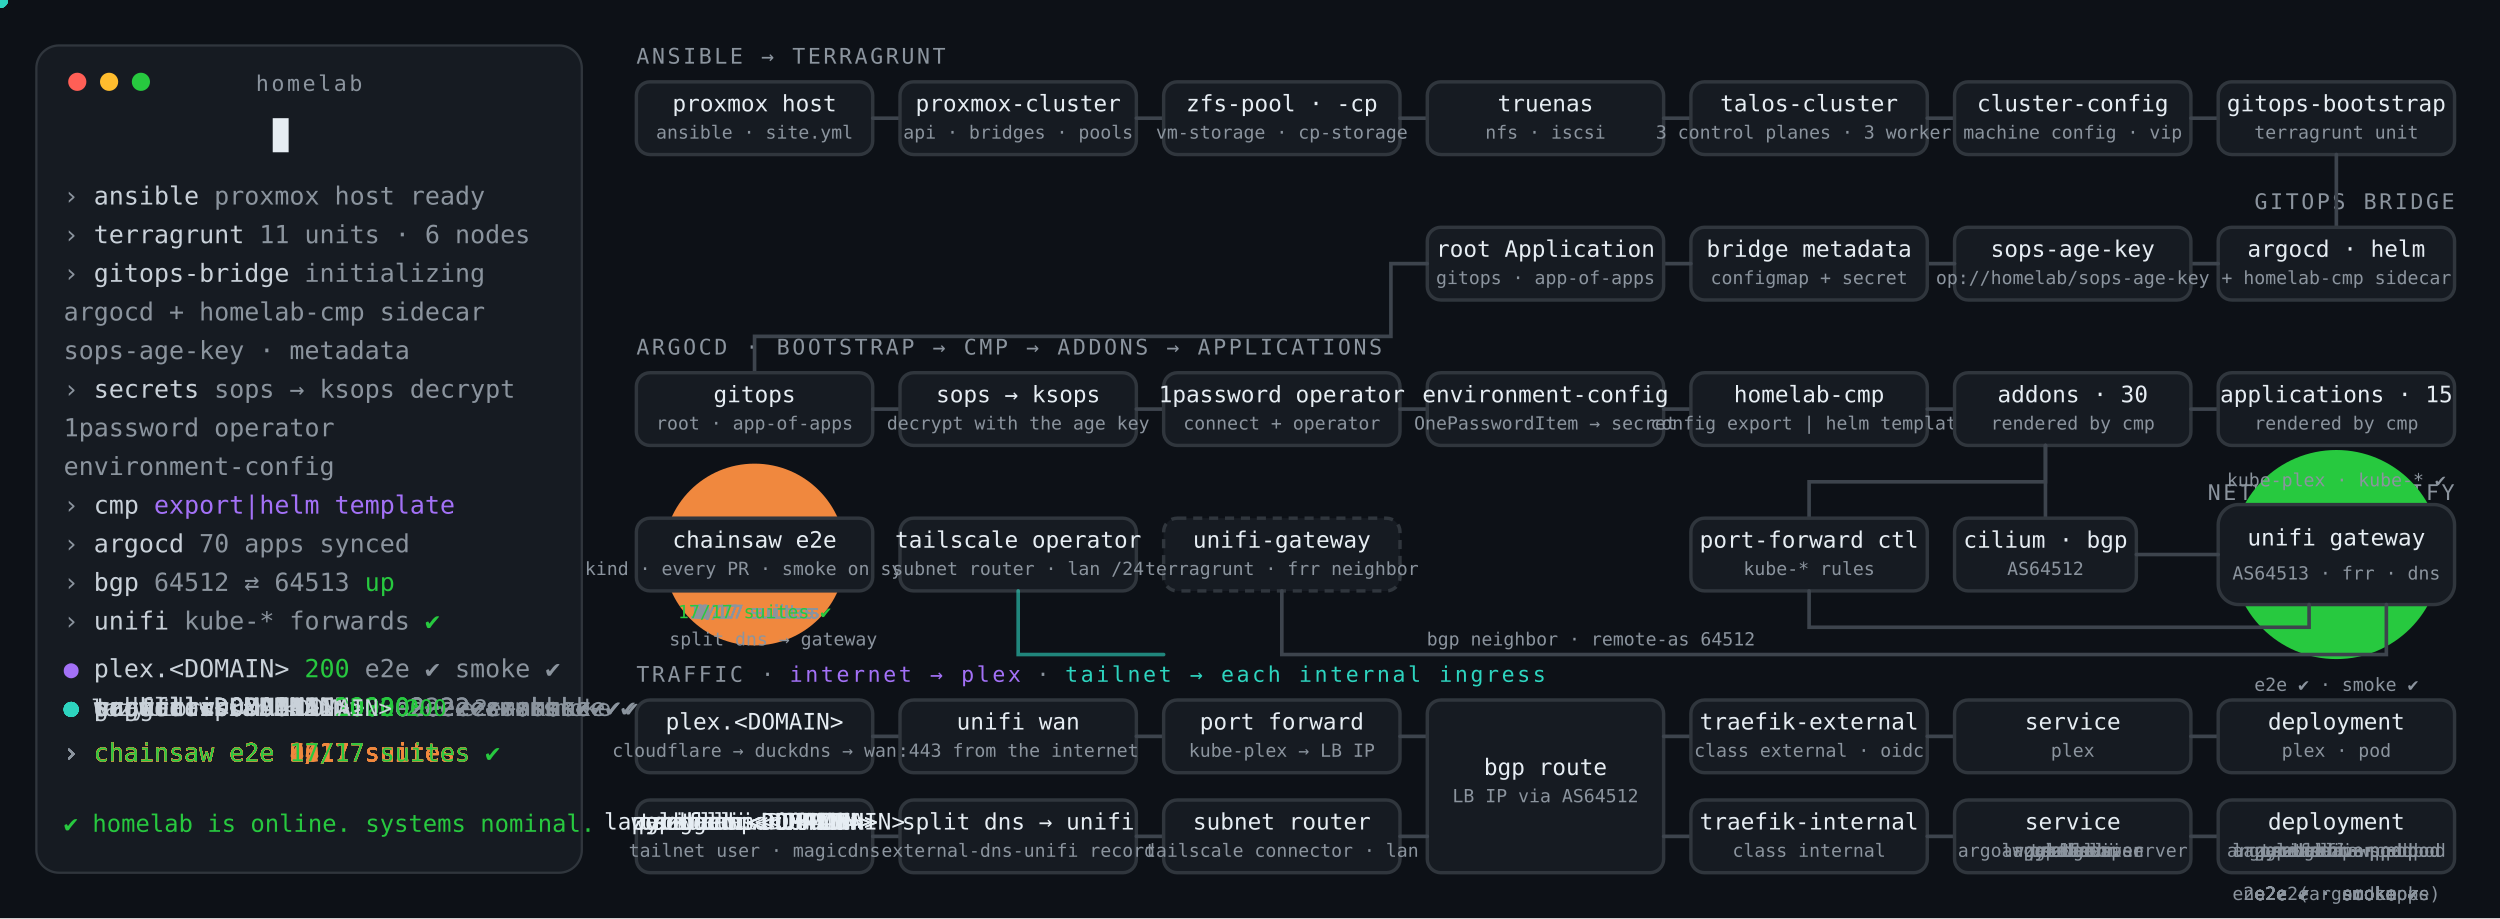
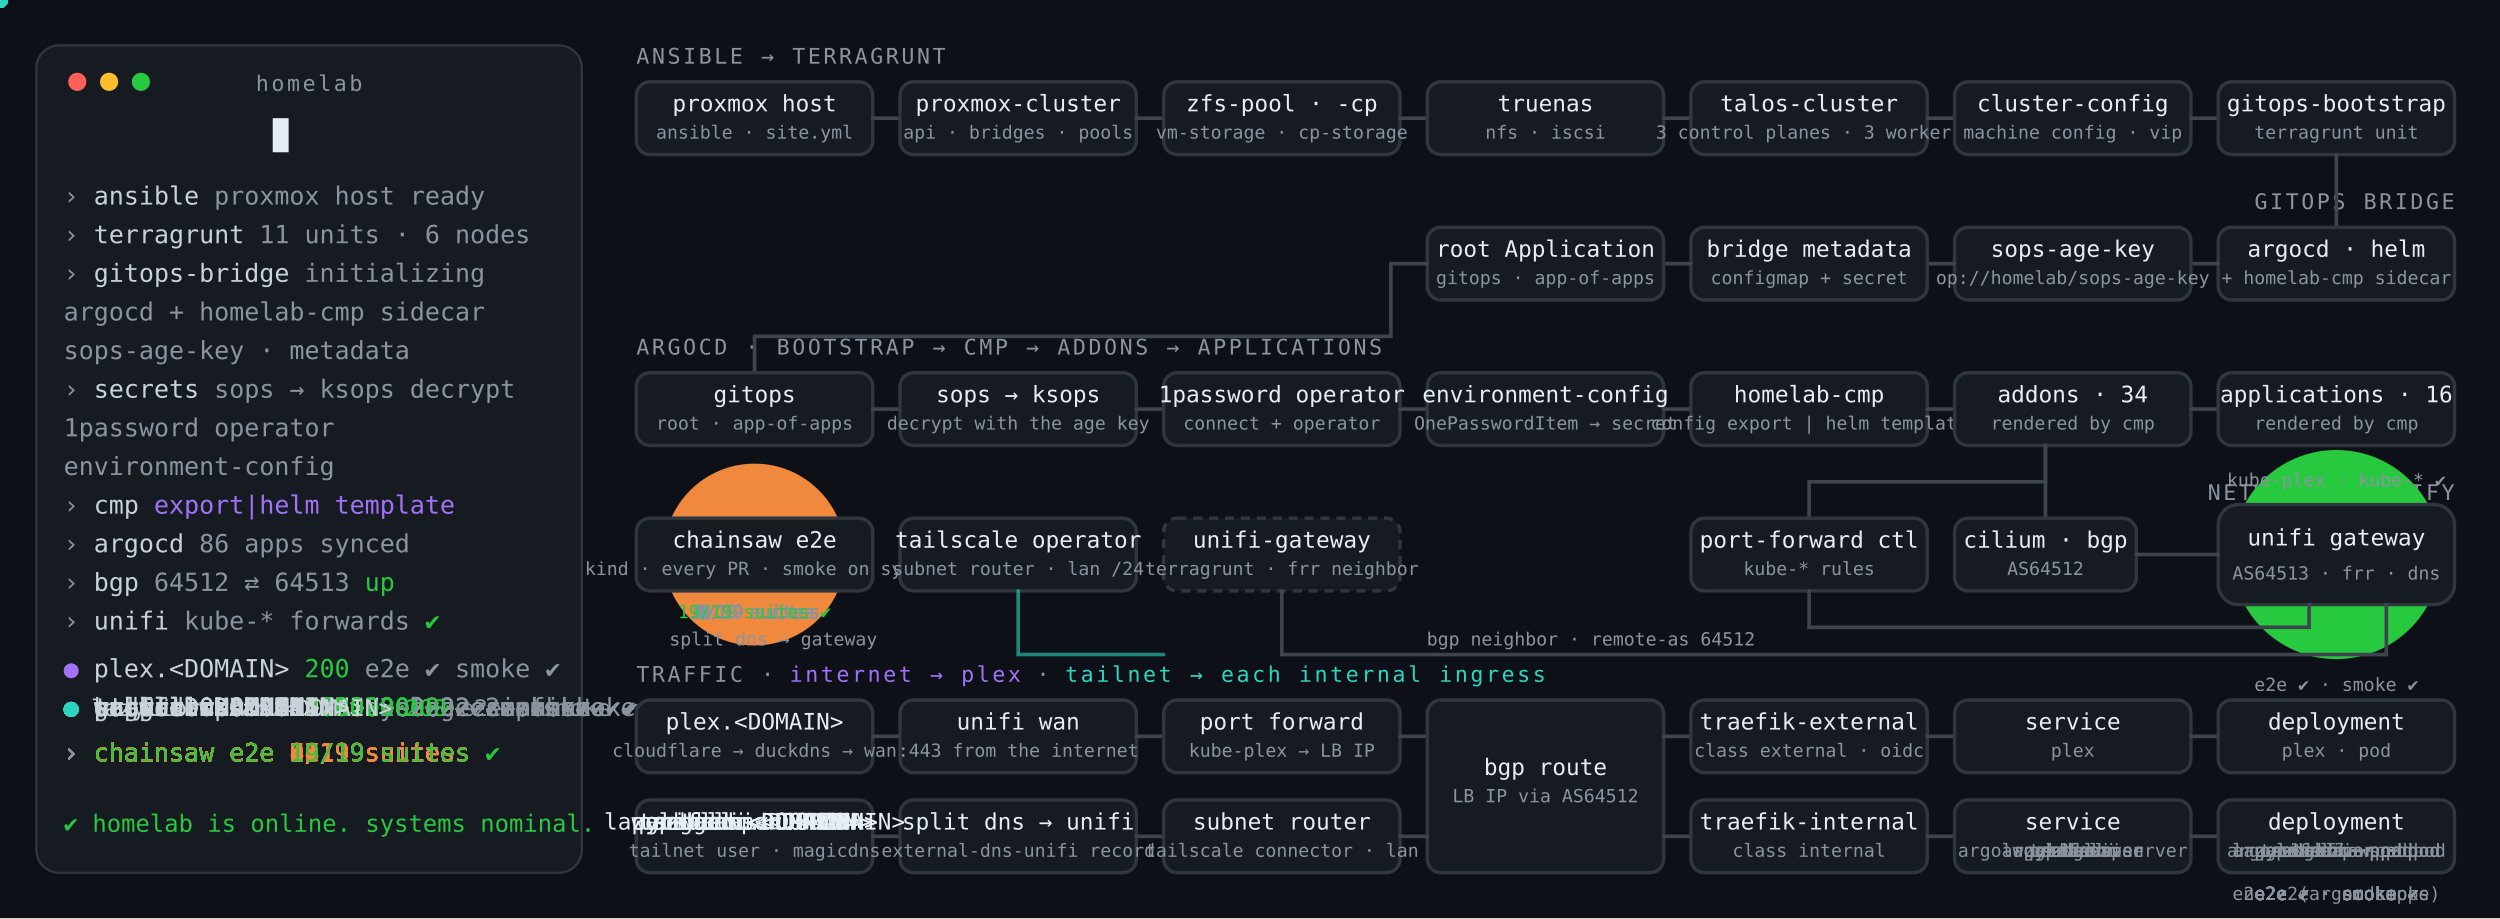
<svg xmlns="http://www.w3.org/2000/svg" viewBox="0 0 1100 404" width="1100" height="404" role="img">
  <rect width="1100" height="404" fill="#0d1117" />
  <style>
  text{font-family:ui-monospace,SFMono-Regular,Menlo,Consolas,monospace}
  .h{font-size:9.5px;fill:#8b949e;letter-spacing:.12em}
  .n{font-size:10px;fill:#e6edf3}
  .n2{font-size:8px;fill:#8b949e}
  .log{font-size:11px;fill:#c9d1d9}
  .box{fill:#161b22;stroke:#30363d;stroke-width:1.5}
  .w{fill:none;stroke:#3d444d;stroke-width:1.6;stroke-linecap:round;stroke-dasharray:800}
  .cur{animation:blink 1s steps(1) infinite}
  @keyframes blink{50%{opacity:0}}
  .type{animation:type 27s steps(14) infinite}
  @keyframes type{0%{width:0}3%,96%{width:110px}100%{width:0}}
  @keyframes a3{0%,3%{opacity:0}4%,96%{opacity:1}100%{opacity:0}}
  @keyframes a5{0%,5%{opacity:0}6%,96%{opacity:1}100%{opacity:0}}
  @keyframes a6_5{0%,6.5%{opacity:0}7.5%,96%{opacity:1}100%{opacity:0}}
  @keyframes a8{0%,8%{opacity:0}9%,96%{opacity:1}100%{opacity:0}}
  @keyframes a9_5{0%,9.5%{opacity:0}10.5%,96%{opacity:1}100%{opacity:0}}
  @keyframes a11{0%,11%{opacity:0}12%,96%{opacity:1}100%{opacity:0}}
  @keyframes a12_5{0%,12.5%{opacity:0}13.5%,96%{opacity:1}100%{opacity:0}}
  @keyframes a14{0%,14%{opacity:0}15%,96%{opacity:1}100%{opacity:0}}
  @keyframes a15_5{0%,15.5%{opacity:0}16.5%,96%{opacity:1}100%{opacity:0}}
  @keyframes a17{0%,17%{opacity:0}18%,96%{opacity:1}100%{opacity:0}}
  @keyframes a18_5{0%,18.5%{opacity:0}19.5%,96%{opacity:1}100%{opacity:0}}
  @keyframes a20{0%,20%{opacity:0}21%,96%{opacity:1}100%{opacity:0}}
  @keyframes a21_5{0%,21.5%{opacity:0}22.5%,96%{opacity:1}100%{opacity:0}}
  @keyframes a23{0%,23%{opacity:0}24%,96%{opacity:1}100%{opacity:0}}
  @keyframes a25{0%,25%{opacity:0}26%,96%{opacity:1}100%{opacity:0}}
  @keyframes a26_5{0%,26.5%{opacity:0}27.5%,96%{opacity:1}100%{opacity:0}}
  @keyframes a28{0%,28%{opacity:0}29%,96%{opacity:1}100%{opacity:0}}
  @keyframes a30{0%,30%{opacity:0}31%,96%{opacity:1}100%{opacity:0}}
  @keyframes a33{0%,33%{opacity:0}34%,96%{opacity:1}100%{opacity:0}}
  @keyframes a36{0%,36%{opacity:0}37%,96%{opacity:1}100%{opacity:0}}
  @keyframes a37_5{0%,37.5%{opacity:0}38.5%,96%{opacity:1}100%{opacity:0}}
  @keyframes a39{0%,39%{opacity:0}40%,96%{opacity:1}100%{opacity:0}}
  @keyframes a40{0%,40%{opacity:0}41%,96%{opacity:1}100%{opacity:0}}
  @keyframes a41{0%,41%{opacity:0}42%,96%{opacity:1}100%{opacity:0}}
  @keyframes a42{0%,42%{opacity:0}43%,96%{opacity:1}100%{opacity:0}}
  @keyframes a43{0%,43%{opacity:0}44%,96%{opacity:1}100%{opacity:0}}
  @keyframes a44{0%,44%{opacity:0}45%,96%{opacity:1}100%{opacity:0}}
  @keyframes a46{0%,46%{opacity:0}47%,96%{opacity:1}100%{opacity:0}}
  @keyframes a90{0%,90.5%{opacity:0}91.5%,96%{opacity:1}100%{opacity:0}}
  .a3{animation:a3 27s infinite}.a5{animation:a5 27s infinite}.a6_5{animation:a6_5 27s infinite}
  .a8{animation:a8 27s infinite}.a9_5{animation:a9_5 27s infinite}.a11{animation:a11 27s infinite}
  .a12_5{animation:a12_5 27s infinite}.a14{animation:a14 27s infinite}.a15_5{animation:a15_5 27s infinite}
  .a17{animation:a17 27s infinite}.a18_5{animation:a18_5 27s infinite}.a20{animation:a20 27s infinite}
  .a21_5{animation:a21_5 27s infinite}.a23{animation:a23 27s infinite}.a25{animation:a25 27s infinite}
  .a26_5{animation:a26_5 27s infinite}.a28{animation:a28 27s infinite}.a30{animation:a30 27s infinite}
  .a33{animation:a33 27s infinite}.a36{animation:a36 27s infinite}.a37_5{animation:a37_5 27s infinite}
  .a39{animation:a39 27s infinite}.a40{animation:a40 27s infinite}.a41{animation:a41 27s infinite}
  .a42{animation:a42 27s infinite}.a43{animation:a43 27s infinite}.a44{animation:a44 27s infinite}
  .a46{animation:a46 27s infinite}.a90{animation:a90 27s infinite}
  @keyframes d5{0%,5%{stroke-dashoffset:800}7.5%,96%{stroke-dashoffset:0}96.1%,100%{stroke-dashoffset:800}}
  @keyframes d6_5{0%,6.5%{stroke-dashoffset:800}9%,96%{stroke-dashoffset:0}96.1%,100%{stroke-dashoffset:800}}
  @keyframes d8{0%,8%{stroke-dashoffset:800}10.5%,96%{stroke-dashoffset:0}96.1%,100%{stroke-dashoffset:800}}
  @keyframes d9_5{0%,9.5%{stroke-dashoffset:800}12%,96%{stroke-dashoffset:0}96.1%,100%{stroke-dashoffset:800}}
  @keyframes d11{0%,11%{stroke-dashoffset:800}13.5%,96%{stroke-dashoffset:0}96.1%,100%{stroke-dashoffset:800}}
  @keyframes d12_5{0%,12.5%{stroke-dashoffset:800}15%,96%{stroke-dashoffset:0}96.1%,100%{stroke-dashoffset:800}}
  @keyframes d14{0%,14%{stroke-dashoffset:800}16.5%,96%{stroke-dashoffset:0}96.1%,100%{stroke-dashoffset:800}}
  @keyframes d15_5{0%,15.5%{stroke-dashoffset:800}18%,96%{stroke-dashoffset:0}96.1%,100%{stroke-dashoffset:800}}
  @keyframes d17{0%,17%{stroke-dashoffset:800}19.5%,96%{stroke-dashoffset:0}96.1%,100%{stroke-dashoffset:800}}
  @keyframes d18_5{0%,18.5%{stroke-dashoffset:800}21%,96%{stroke-dashoffset:0}96.1%,100%{stroke-dashoffset:800}}
  @keyframes d20{0%,20%{stroke-dashoffset:800}22.5%,96%{stroke-dashoffset:0}96.1%,100%{stroke-dashoffset:800}}
  @keyframes d21_5{0%,21.5%{stroke-dashoffset:800}24%,96%{stroke-dashoffset:0}96.1%,100%{stroke-dashoffset:800}}
  @keyframes d23{0%,23%{stroke-dashoffset:800}25.5%,96%{stroke-dashoffset:0}96.1%,100%{stroke-dashoffset:800}}
  @keyframes d25{0%,25%{stroke-dashoffset:800}27.5%,96%{stroke-dashoffset:0}96.1%,100%{stroke-dashoffset:800}}
  @keyframes d26_5{0%,26.5%{stroke-dashoffset:800}29%,96%{stroke-dashoffset:0}96.1%,100%{stroke-dashoffset:800}}
  @keyframes d28{0%,28%{stroke-dashoffset:800}30.5%,96%{stroke-dashoffset:0}96.1%,100%{stroke-dashoffset:800}}
  @keyframes d30{0%,30%{stroke-dashoffset:800}32.5%,96%{stroke-dashoffset:0}96.1%,100%{stroke-dashoffset:800}}
  @keyframes d33{0%,33%{stroke-dashoffset:800}35.5%,96%{stroke-dashoffset:0}96.1%,100%{stroke-dashoffset:800}}
  @keyframes d39{0%,39%{stroke-dashoffset:800}40.5%,96%{stroke-dashoffset:0}96.1%,100%{stroke-dashoffset:800}}
  @keyframes d40{0%,40%{stroke-dashoffset:800}41.5%,96%{stroke-dashoffset:0}96.1%,100%{stroke-dashoffset:800}}
  @keyframes d41{0%,41%{stroke-dashoffset:800}42.5%,96%{stroke-dashoffset:0}96.1%,100%{stroke-dashoffset:800}}
  @keyframes d42{0%,42%{stroke-dashoffset:800}43.5%,96%{stroke-dashoffset:0}96.1%,100%{stroke-dashoffset:800}}
  @keyframes d43{0%,43%{stroke-dashoffset:800}44.5%,96%{stroke-dashoffset:0}96.1%,100%{stroke-dashoffset:800}}
  @keyframes d44{0%,44%{stroke-dashoffset:800}45.5%,96%{stroke-dashoffset:0}96.1%,100%{stroke-dashoffset:800}}
  .d5{animation:d5 27s infinite}.d6_5{animation:d6_5 27s infinite}.d8{animation:d8 27s infinite}
  .d9_5{animation:d9_5 27s infinite}.d11{animation:d11 27s infinite}.d12_5{animation:d12_5 27s infinite}
  .d14{animation:d14 27s infinite}.d15_5{animation:d15_5 27s infinite}.d17{animation:d17 27s infinite}
  .d18_5{animation:d18_5 27s infinite}.d20{animation:d20 27s infinite}.d21_5{animation:d21_5 27s infinite}
  .d23{animation:d23 27s infinite}.d25{animation:d25 27s infinite}.d26_5{animation:d26_5 27s infinite}
  .d28{animation:d28 27s infinite}.d30{animation:d30 27s infinite}.d33{animation:d33 27s infinite}
  .d39{animation:d39 27s infinite}.d40{animation:d40 27s infinite}.d41{animation:d41 27s infinite}
  .d42{animation:d42 27s infinite}.d43{animation:d43 27s infinite}.d44{animation:d44 27s infinite}
  @keyframes est{0%,32.5%{stroke:#3d444d}34%,96%{stroke:#27c93f}100%{stroke:#3d444d}}
  .est{animation:est 27s infinite}
  @keyframes glow{0%,33.5%{opacity:0}36%,96%{opacity:.45}100%{opacity:0}}
  .glow{animation:glow 27s infinite}
  /* host windows: 10 × 4.5% from 45% to 90% (1.2 s each) */
-   @keyframes h0{0%,45%{opacity:0}45.3%,49.2%{opacity:1}49.5%,100%{opacity:0}}
-   @keyframes h1{0%,49.5%{opacity:0}49.8%,53.7%{opacity:1}54%,100%{opacity:0}}
-   @keyframes h2{0%,54%{opacity:0}54.3%,58.2%{opacity:1}58.5%,100%{opacity:0}}
-   @keyframes h3{0%,58.5%{opacity:0}58.8%,62.7%{opacity:1}63%,100%{opacity:0}}
-   @keyframes h4{0%,63%{opacity:0}63.3%,67.2%{opacity:1}67.5%,100%{opacity:0}}
-   @keyframes h5{0%,67.5%{opacity:0}67.8%,71.7%{opacity:1}72%,100%{opacity:0}}
-   @keyframes h6{0%,72%{opacity:0}72.3%,76.2%{opacity:1}76.5%,100%{opacity:0}}
-   @keyframes h7{0%,76.5%{opacity:0}76.8%,80.7%{opacity:1}81%,100%{opacity:0}}
-   @keyframes h8{0%,81%{opacity:0}81.3%,85.2%{opacity:1}85.5%,100%{opacity:0}}
-   @keyframes h9{0%,85.5%{opacity:0}85.8%,95.7%{opacity:1}96%,100%{opacity:0}}
+   @keyframes h0{0%,45%{opacity:0}45.3%,47.82%{opacity:1}48.12%,100%{opacity:0}}
+   @keyframes h1{0%,48.12%{opacity:0}48.42%,50.93%{opacity:1}51.23%,100%{opacity:0}}
+   @keyframes h2{0%,51.23%{opacity:0}51.53%,54.05%{opacity:1}54.35%,100%{opacity:0}}
+   @keyframes h3{0%,54.35%{opacity:0}54.65%,57.16%{opacity:1}57.46%,100%{opacity:0}}
+   @keyframes h4{0%,57.46%{opacity:0}57.76%,60.28%{opacity:1}60.58%,100%{opacity:0}}
+   @keyframes h5{0%,60.58%{opacity:0}60.88%,63.39%{opacity:1}63.69%,100%{opacity:0}}
+   @keyframes h6{0%,63.69%{opacity:0}63.99%,66.51%{opacity:1}66.81%,100%{opacity:0}}
+   @keyframes h7{0%,66.81%{opacity:0}67.11%,69.62%{opacity:1}69.92%,100%{opacity:0}}
+   @keyframes h8{0%,69.92%{opacity:0}70.22%,72.74%{opacity:1}73.04%,100%{opacity:0}}
+   @keyframes h9{0%,73.04%{opacity:0}73.34%,75.85%{opacity:1}76.15%,100%{opacity:0}}
+   @keyframes h10{0%,76.15%{opacity:0}76.45%,78.97%{opacity:1}79.27%,100%{opacity:0}}
+   @keyframes h11{0%,79.27%{opacity:0}79.57%,82.08%{opacity:1}82.38%,100%{opacity:0}}
+   @keyframes h12{0%,82.38%{opacity:0}82.68%,85.2%{opacity:1}85.5%,100%{opacity:0}}
+   @keyframes h13{0%,85.5%{opacity:0}85.8%,95.7%{opacity:1}96%,100%{opacity:0}}
  .h0{animation:h0 27s infinite}.h1{animation:h1 27s infinite}.h2{animation:h2 27s infinite}
  .h3{animation:h3 27s infinite}.h4{animation:h4 27s infinite}.h5{animation:h5 27s infinite}
  .h6{animation:h6 27s infinite}.h7{animation:h7 27s infinite}.h8{animation:h8 27s infinite}
-   .h9{animation:h9 27s infinite}
+   .h9{animation:h9 27s infinite}.h10{animation:h10 27s infinite}.h11{animation:h11 27s infinite}
+   .h12{animation:h12 27s infinite}.h13{animation:h13 27s infinite}
  /* verdict badges: after the packet lands (S+2.7) until the window ends */
  @keyframes v0{0%,47.7%{opacity:0}48%,49.2%{opacity:1}49.5%,100%{opacity:0}}
  @keyframes v1{0%,52.2%{opacity:0}52.5%,53.7%{opacity:1}54%,100%{opacity:0}}
  @keyframes v2{0%,56.7%{opacity:0}57%,58.2%{opacity:1}58.5%,100%{opacity:0}}
  @keyframes v3{0%,61.2%{opacity:0}61.5%,62.7%{opacity:1}63%,100%{opacity:0}}
  @keyframes v4{0%,65.7%{opacity:0}66%,67.2%{opacity:1}67.5%,100%{opacity:0}}
  @keyframes v5{0%,70.2%{opacity:0}70.5%,71.7%{opacity:1}72%,100%{opacity:0}}
  @keyframes v6{0%,74.7%{opacity:0}75%,76.2%{opacity:1}76.5%,100%{opacity:0}}
  @keyframes v7{0%,79.2%{opacity:0}79.5%,80.7%{opacity:1}81%,100%{opacity:0}}
  @keyframes v8{0%,83.7%{opacity:0}84%,85.2%{opacity:1}85.5%,100%{opacity:0}}
  @keyframes v9{0%,88.2%{opacity:0}88.5%,95.7%{opacity:1}96%,100%{opacity:0}}
  .v0{animation:v0 27s infinite}.v1{animation:v1 27s infinite}.v2{animation:v2 27s infinite}
  .v3{animation:v3 27s infinite}.v4{animation:v4 27s infinite}.v5{animation:v5 27s infinite}
  .v6{animation:v6 27s infinite}.v7{animation:v7 27s infinite}.v8{animation:v8 27s infinite}
  .v9{animation:v9 27s infinite}
-   /* e2e suite counter: 17 steps of 2.65% from 45% to 90%, then 17/17 holds */
-   @keyframes c0{0%,45%{opacity:0}45.1%,47.55%{opacity:1}47.65%,100%{opacity:0}}
-   @keyframes c1{0%,47.65%{opacity:0}47.75%,50.2%{opacity:1}50.3%,100%{opacity:0}}
-   @keyframes c2{0%,50.3%{opacity:0}50.4%,52.85%{opacity:1}52.95%,100%{opacity:0}}
-   @keyframes c3{0%,52.95%{opacity:0}53.05%,55.5%{opacity:1}55.6%,100%{opacity:0}}
-   @keyframes c4{0%,55.6%{opacity:0}55.7%,58.15%{opacity:1}58.25%,100%{opacity:0}}
-   @keyframes c5{0%,58.25%{opacity:0}58.35%,60.8%{opacity:1}60.9%,100%{opacity:0}}
-   @keyframes c6{0%,60.9%{opacity:0}61%,63.45%{opacity:1}63.55%,100%{opacity:0}}
-   @keyframes c7{0%,63.55%{opacity:0}63.65%,66.1%{opacity:1}66.2%,100%{opacity:0}}
-   @keyframes c8{0%,66.2%{opacity:0}66.3%,68.75%{opacity:1}68.85%,100%{opacity:0}}
-   @keyframes c9{0%,68.85%{opacity:0}68.95%,71.4%{opacity:1}71.5%,100%{opacity:0}}
-   @keyframes c10{0%,71.5%{opacity:0}71.6%,74.05%{opacity:1}74.15%,100%{opacity:0}}
-   @keyframes c11{0%,74.15%{opacity:0}74.25%,76.7%{opacity:1}76.8%,100%{opacity:0}}
-   @keyframes c12{0%,76.8%{opacity:0}76.9%,79.35%{opacity:1}79.45%,100%{opacity:0}}
-   @keyframes c13{0%,79.45%{opacity:0}79.55%,82%{opacity:1}82.1%,100%{opacity:0}}
-   @keyframes c14{0%,82.1%{opacity:0}82.2%,84.65%{opacity:1}84.75%,100%{opacity:0}}
-   @keyframes c15{0%,84.75%{opacity:0}84.85%,87.3%{opacity:1}87.4%,100%{opacity:0}}
-   @keyframes c16{0%,87.4%{opacity:0}87.5%,89.9%{opacity:1}90%,100%{opacity:0}}
-   @keyframes c17{0%,90%{opacity:0}90.1%,96%{opacity:1}100%{opacity:0}}
+   /* e2e suite counter: 19 steps of 2.37% from 45% to 90%, then 19/19 holds */
+   @keyframes c0{0%,45%{opacity:0}45.1%,47.27%{opacity:1}47.37%,100%{opacity:0}}
+   @keyframes c1{0%,47.37%{opacity:0}47.47%,49.64%{opacity:1}49.74%,100%{opacity:0}}
+   @keyframes c2{0%,49.74%{opacity:0}49.84%,52.01%{opacity:1}52.11%,100%{opacity:0}}
+   @keyframes c3{0%,52.11%{opacity:0}52.21%,54.37%{opacity:1}54.47%,100%{opacity:0}}
+   @keyframes c4{0%,54.47%{opacity:0}54.57%,56.74%{opacity:1}56.84%,100%{opacity:0}}
+   @keyframes c5{0%,56.84%{opacity:0}56.94%,59.11%{opacity:1}59.21%,100%{opacity:0}}
+   @keyframes c6{0%,59.21%{opacity:0}59.31%,61.48%{opacity:1}61.58%,100%{opacity:0}}
+   @keyframes c7{0%,61.58%{opacity:0}61.68%,63.85%{opacity:1}63.95%,100%{opacity:0}}
+   @keyframes c8{0%,63.95%{opacity:0}64.05%,66.22%{opacity:1}66.32%,100%{opacity:0}}
+   @keyframes c9{0%,66.32%{opacity:0}66.42%,68.58%{opacity:1}68.68%,100%{opacity:0}}
+   @keyframes c10{0%,68.68%{opacity:0}68.78%,70.95%{opacity:1}71.05%,100%{opacity:0}}
+   @keyframes c11{0%,71.05%{opacity:0}71.15%,73.32%{opacity:1}73.42%,100%{opacity:0}}
+   @keyframes c12{0%,73.42%{opacity:0}73.52%,75.69%{opacity:1}75.79%,100%{opacity:0}}
+   @keyframes c13{0%,75.79%{opacity:0}75.89%,78.06%{opacity:1}78.16%,100%{opacity:0}}
+   @keyframes c14{0%,78.16%{opacity:0}78.26%,80.43%{opacity:1}80.53%,100%{opacity:0}}
+   @keyframes c15{0%,80.53%{opacity:0}80.63%,82.79%{opacity:1}82.89%,100%{opacity:0}}
+   @keyframes c16{0%,82.89%{opacity:0}82.99%,85.16%{opacity:1}85.26%,100%{opacity:0}}
+   @keyframes c17{0%,85.26%{opacity:0}85.36%,87.53%{opacity:1}87.63%,100%{opacity:0}}
+   @keyframes c18{0%,87.63%{opacity:0}87.73%,89.9%{opacity:1}90%,100%{opacity:0}}
+   @keyframes c19{0%,90%{opacity:0}90.1%,96%{opacity:1}100%{opacity:0}}
  .c0{animation:c0 27s infinite}.c1{animation:c1 27s infinite}.c2{animation:c2 27s infinite}
  .c3{animation:c3 27s infinite}.c4{animation:c4 27s infinite}.c5{animation:c5 27s infinite}
  .c6{animation:c6 27s infinite}.c7{animation:c7 27s infinite}.c8{animation:c8 27s infinite}
  .c9{animation:c9 27s infinite}.c10{animation:c10 27s infinite}.c11{animation:c11 27s infinite}
  .c12{animation:c12 27s infinite}.c13{animation:c13 27s infinite}.c14{animation:c14 27s infinite}
  .c15{animation:c15 27s infinite}.c16{animation:c16 27s infinite}.c17{animation:c17 27s infinite}
+   .c18{animation:c18 27s infinite}.c19{animation:c19 27s infinite}
  /* chainsaw pulse once per host window */
  @keyframes saw{0%,44.5%{opacity:0}
    45.5%{opacity:.6}48%{opacity:0} 50%{opacity:.6}52.5%{opacity:0} 54.5%{opacity:.6}57%{opacity:0}
    59%{opacity:.6}61.5%{opacity:0} 63.5%{opacity:.6}66%{opacity:0} 68%{opacity:.6}70.5%{opacity:0}
    72.5%{opacity:.6}75%{opacity:0} 77%{opacity:.6}79.5%{opacity:0} 81.5%{opacity:.6}84%{opacity:0}
    86%{opacity:.6}88.5%,100%{opacity:0}}
  .saw{animation:saw 27s infinite}
-   /* final: chainsaw node turns green when 17/17 */
+   /* final: chainsaw node turns green when 19/19 */
  @keyframes done{0%,90%{stroke:#f0883e}90.5%,96%{stroke:#27c93f}100%{stroke:#f0883e}}
  .done{animation:done 27s infinite}
</style>
  <rect x="16" y="20" width="240" height="364" rx="10" fill="#161b22" stroke="#30363d" />
  <circle cx="34" cy="36" r="4" fill="#ff5f56" />
  <circle cx="48" cy="36" r="4" fill="#ffbd2e" />
  <circle cx="62" cy="36" r="4" fill="#27c93f" />
  <text class="h" x="136" y="40" text-anchor="middle">homelab</text>
  <clipPath id="tc10">
    <rect class="type" x="28" y="48" height="22" width="0" />
  </clipPath>
  <text class="log" x="28" y="64" font-size="13" clip-path="url(#tc10)">
    <tspan fill="#58a6ff">$</tspan> task setup</text>
  <rect class="cur" x="120" y="52" width="7" height="15" fill="#e6edf3" />
  <g class="log">
    <text class="a3" x="28" y="90">
      <tspan fill="#8b949e">›</tspan> ansible  <tspan fill="#8b949e">proxmox host ready</tspan>
    </text>
    <text class="a5" x="28" y="107">
      <tspan fill="#8b949e">›</tspan> terragrunt <tspan fill="#8b949e">11 units · 6 nodes</tspan>
    </text>
    <text class="a14" x="28" y="124">
      <tspan fill="#8b949e">›</tspan> gitops-bridge <tspan fill="#8b949e">initializing</tspan>
    </text>
    <text class="a15_5" x="28" y="141" fill="#8b949e">    argocd + homelab-cmp sidecar</text>
    <text class="a17" x="28" y="158" fill="#8b949e">    sops-age-key · metadata</text>
    <text class="a20" x="28" y="175">
      <tspan fill="#8b949e">›</tspan> secrets  <tspan fill="#8b949e">sops → ksops decrypt</tspan>
    </text>
    <text class="a21_5" x="28" y="192" fill="#8b949e">    1password operator</text>
    <text class="a23" x="28" y="209" fill="#8b949e">    environment-config</text>
    <text class="a25" x="28" y="226">
      <tspan fill="#8b949e">›</tspan> cmp      <tspan fill="#a371f7">export|helm template</tspan>
    </text>
    <text class="a26_5" x="28" y="243">
-       <tspan fill="#8b949e">›</tspan> argocd   <tspan fill="#8b949e">70 apps synced</tspan>
+       <tspan fill="#8b949e">›</tspan> argocd   <tspan fill="#8b949e">86 apps synced</tspan>
    </text>
    <text class="a33" x="28" y="260">
      <tspan fill="#8b949e">›</tspan> bgp      <tspan fill="#8b949e">64512 ⇄ 64513</tspan>
      <tspan fill="#27c93f">up</tspan>
    </text>
    <text class="a36" x="28" y="277">
      <tspan fill="#8b949e">›</tspan> unifi    <tspan fill="#8b949e">kube-* forwards</tspan>
      <tspan fill="#27c93f">✔</tspan>
    </text>
    <text class="a46" x="28" y="298">
      <tspan fill="#a371f7">●</tspan> plex.&lt;DOMAIN&gt; <tspan fill="#27c93f">200</tspan>
      <tspan fill="#8b949e">e2e ✔ smoke ✔</tspan>
    </text>
    <text class="h0" x="28" y="315">
      <tspan fill="#2dd4bf">●</tspan> grafana.&lt;DOMAIN&gt; <tspan fill="#27c93f">200</tspan>
      <tspan fill="#8b949e">e2e ✔ smoke ✔</tspan>
    </text>
    <text class="h1" x="28" y="315">
      <tspan fill="#2dd4bf">●</tspan> argocd.&lt;DOMAIN&gt; <tspan fill="#27c93f">200</tspan>
      <tspan fill="#8b949e">e2e ✔</tspan>
    </text>
    <text class="h2" x="28" y="315">
      <tspan fill="#2dd4bf">●</tspan> paperclip.&lt;DOMAIN&gt; <tspan fill="#27c93f">200</tspan>
      <tspan fill="#8b949e">e2e ✔ smoke ✔</tspan>
    </text>
    <text class="h3" x="28" y="315">
      <tspan fill="#2dd4bf">●</tspan> workflows.&lt;DOMAIN&gt; <tspan fill="#27c93f">200</tspan>
      <tspan fill="#8b949e">e2e —</tspan>
    </text>
    <text class="h4" x="28" y="315">
+       <tspan fill="#2dd4bf">●</tspan> servicemesh.&lt;DOMAIN&gt; <tspan fill="#27c93f">200</tspan>
+       <tspan fill="#8b949e">e2e ✔ smoke ✔</tspan>
+     </text>
+     <text class="h5" x="28" y="315">
+       <tspan fill="#2dd4bf">●</tspan> hubble.&lt;DOMAIN&gt; <tspan fill="#27c93f">200</tspan>
+       <tspan fill="#8b949e">e2e —</tspan>
+     </text>
+     <text class="h6" x="28" y="315">
+       <tspan fill="#2dd4bf">●</tspan> otlp.&lt;DOMAIN&gt; <tspan fill="#27c93f">200</tspan>
+       <tspan fill="#8b949e">e2e ✔</tspan>
+     </text>
+     <text class="h7" x="28" y="315">
+       <tspan fill="#2dd4bf">●</tspan> otel.&lt;DOMAIN&gt; <tspan fill="#27c93f">200</tspan>
+       <tspan fill="#8b949e">syslog · ipfix</tspan>
+     </text>
+     <text class="h8" x="28" y="315">
      <tspan fill="#2dd4bf">●</tspan> sonarr.&lt;DOMAIN&gt; <tspan fill="#27c93f">200</tspan>
      <tspan fill="#8b949e">e2e ✔ smoke ✔</tspan>
    </text>
-     <text class="h5" x="28" y="315">
+     <text class="h9" x="28" y="315">
      <tspan fill="#2dd4bf">●</tspan> radarr.&lt;DOMAIN&gt; <tspan fill="#27c93f">200</tspan>
      <tspan fill="#8b949e">e2e ✔ smoke ✔</tspan>
    </text>
-     <text class="h6" x="28" y="315">
+     <text class="h10" x="28" y="315">
      <tspan fill="#2dd4bf">●</tspan> prowlarr.&lt;DOMAIN&gt; <tspan fill="#27c93f">200</tspan>
      <tspan fill="#8b949e">e2e ✔ smoke ✔</tspan>
    </text>
-     <text class="h7" x="28" y="315">
+     <text class="h11" x="28" y="315">
      <tspan fill="#2dd4bf">●</tspan> nzbget.&lt;DOMAIN&gt; <tspan fill="#27c93f">200</tspan>
      <tspan fill="#8b949e">e2e ✔ smoke ✔</tspan>
    </text>
-     <text class="h8" x="28" y="315">
+     <text class="h12" x="28" y="315">
      <tspan fill="#2dd4bf">●</tspan> tautulli.&lt;DOMAIN&gt; <tspan fill="#27c93f">200</tspan>
      <tspan fill="#8b949e">e2e ✔ smoke ✔</tspan>
    </text>
-     <text class="h9" x="28" y="315" font-size="10">
+     <text class="h13" x="28" y="315" font-size="10">
      <tspan fill="#2dd4bf">●</tspan> lazylibrarian.&lt;DOMAIN&gt; <tspan fill="#27c93f">200</tspan>
      <tspan fill="#8b949e">e2e ✔ smoke ✔</tspan>
    </text>
    <g fill="#f0883e">
      <text class="c0" x="28" y="335">
-         <tspan fill="#8b949e">›</tspan> chainsaw e2e   0/17 suites</text>
+         <tspan fill="#8b949e">›</tspan> chainsaw e2e   0/19 suites</text>
      <text class="c1" x="28" y="335">
-         <tspan fill="#8b949e">›</tspan> chainsaw e2e   1/17 suites</text>
+         <tspan fill="#8b949e">›</tspan> chainsaw e2e   1/19 suites</text>
      <text class="c2" x="28" y="335">
-         <tspan fill="#8b949e">›</tspan> chainsaw e2e   2/17 suites</text>
+         <tspan fill="#8b949e">›</tspan> chainsaw e2e   2/19 suites</text>
      <text class="c3" x="28" y="335">
-         <tspan fill="#8b949e">›</tspan> chainsaw e2e   3/17 suites</text>
+         <tspan fill="#8b949e">›</tspan> chainsaw e2e   3/19 suites</text>
      <text class="c4" x="28" y="335">
-         <tspan fill="#8b949e">›</tspan> chainsaw e2e   4/17 suites</text>
+         <tspan fill="#8b949e">›</tspan> chainsaw e2e   4/19 suites</text>
      <text class="c5" x="28" y="335">
-         <tspan fill="#8b949e">›</tspan> chainsaw e2e   5/17 suites</text>
+         <tspan fill="#8b949e">›</tspan> chainsaw e2e   5/19 suites</text>
      <text class="c6" x="28" y="335">
-         <tspan fill="#8b949e">›</tspan> chainsaw e2e   6/17 suites</text>
+         <tspan fill="#8b949e">›</tspan> chainsaw e2e   6/19 suites</text>
      <text class="c7" x="28" y="335">
-         <tspan fill="#8b949e">›</tspan> chainsaw e2e   7/17 suites</text>
+         <tspan fill="#8b949e">›</tspan> chainsaw e2e   7/19 suites</text>
      <text class="c8" x="28" y="335">
-         <tspan fill="#8b949e">›</tspan> chainsaw e2e   8/17 suites</text>
+         <tspan fill="#8b949e">›</tspan> chainsaw e2e   8/19 suites</text>
      <text class="c9" x="28" y="335">
-         <tspan fill="#8b949e">›</tspan> chainsaw e2e   9/17 suites</text>
+         <tspan fill="#8b949e">›</tspan> chainsaw e2e   9/19 suites</text>
      <text class="c10" x="28" y="335">
-         <tspan fill="#8b949e">›</tspan> chainsaw e2e  10/17 suites</text>
+         <tspan fill="#8b949e">›</tspan> chainsaw e2e  10/19 suites</text>
      <text class="c11" x="28" y="335">
-         <tspan fill="#8b949e">›</tspan> chainsaw e2e  11/17 suites</text>
+         <tspan fill="#8b949e">›</tspan> chainsaw e2e  11/19 suites</text>
      <text class="c12" x="28" y="335">
-         <tspan fill="#8b949e">›</tspan> chainsaw e2e  12/17 suites</text>
+         <tspan fill="#8b949e">›</tspan> chainsaw e2e  12/19 suites</text>
      <text class="c13" x="28" y="335">
-         <tspan fill="#8b949e">›</tspan> chainsaw e2e  13/17 suites</text>
+         <tspan fill="#8b949e">›</tspan> chainsaw e2e  13/19 suites</text>
      <text class="c14" x="28" y="335">
-         <tspan fill="#8b949e">›</tspan> chainsaw e2e  14/17 suites</text>
+         <tspan fill="#8b949e">›</tspan> chainsaw e2e  14/19 suites</text>
      <text class="c15" x="28" y="335">
-         <tspan fill="#8b949e">›</tspan> chainsaw e2e  15/17 suites</text>
+         <tspan fill="#8b949e">›</tspan> chainsaw e2e  15/19 suites</text>
      <text class="c16" x="28" y="335">
-         <tspan fill="#8b949e">›</tspan> chainsaw e2e  16/17 suites</text>
-       <text class="c17" x="28" y="335" fill="#27c93f">
-         <tspan fill="#8b949e">›</tspan> chainsaw e2e  17/17 suites ✔</text>
+         <tspan fill="#8b949e">›</tspan> chainsaw e2e  16/19 suites</text>
+       <text class="c17" x="28" y="335">
+         <tspan fill="#8b949e">›</tspan> chainsaw e2e  17/19 suites</text>
+       <text class="c18" x="28" y="335">
+         <tspan fill="#8b949e">›</tspan> chainsaw e2e  18/19 suites</text>
+       <text class="c19" x="28" y="335" fill="#27c93f">
+         <tspan fill="#8b949e">›</tspan> chainsaw e2e  19/19 suites ✔</text>
    </g>
    <text class="a90" x="28" y="366" font-size="10.5" fill="#27c93f">✔ homelab is online. systems nominal.</text>
  </g>
  <text class="h a3" x="280" y="28">ANSIBLE → TERRAGRUNT</text>
  <text class="h a14" x="1080" y="92" text-anchor="end">GITOPS BRIDGE</text>
  <text class="h a18_5" x="280" y="156">ARGOCD · BOOTSTRAP → CMP → ADDONS → APPLICATIONS</text>
  <text class="h a30" x="1080" y="220" text-anchor="end">NETWORK · VERIFY</text>
  <text class="h a37_5" x="280" y="300">TRAFFIC · <tspan fill="#a371f7">internet → plex</tspan> · <tspan fill="#2dd4bf">tailnet → each internal ingress</tspan>
  </text>
  <g class="a3">
    <rect class="box" x="280" y="36" width="104" height="32" rx="6" stroke="#EE0000" />
    <text class="n" x="332" y="49" text-anchor="middle">proxmox host</text>
    <text class="n2" x="332" y="61" text-anchor="middle">ansible · site.yml</text>
  </g>
  <path class="w d5" d="M384 52 H396" />
  <g class="a5">
    <rect class="box" x="396" y="36" width="104" height="32" rx="6" />
    <text class="n" x="448" y="49" text-anchor="middle">proxmox-cluster</text>
    <text class="n2" x="448" y="61" text-anchor="middle">api · bridges · pools</text>
  </g>
  <path class="w d6_5" d="M500 52 H512" />
  <g class="a6_5">
    <rect class="box" x="512" y="36" width="104" height="32" rx="6" />
    <text class="n" x="564" y="49" text-anchor="middle">zfs-pool · -cp</text>
    <text class="n2" x="564" y="61" text-anchor="middle">vm-storage · cp-storage</text>
  </g>
  <path class="w d8" d="M616 52 H628" />
  <g class="a8">
    <rect class="box" x="628" y="36" width="104" height="32" rx="6" />
    <text class="n" x="680" y="49" text-anchor="middle">truenas</text>
    <text class="n2" x="680" y="61" text-anchor="middle">nfs · iscsi</text>
  </g>
  <path class="w d9_5" d="M732 52 H744" />
  <g class="a9_5">
    <rect class="box" x="744" y="36" width="104" height="32" rx="6" />
    <text class="n" x="796" y="49" text-anchor="middle">talos-cluster</text>
    <text class="n2" x="796" y="61" text-anchor="middle">3 control planes · 3 workers</text>
  </g>
  <path class="w d11" d="M848 52 H860" />
  <g class="a11">
    <rect class="box" x="860" y="36" width="104" height="32" rx="6" />
    <text class="n" x="912" y="49" text-anchor="middle">cluster-config</text>
    <text class="n2" x="912" y="61" text-anchor="middle">machine config · vip</text>
  </g>
  <path class="w d12_5" d="M964 52 H976" />
  <g class="a12_5">
    <rect class="box" x="976" y="36" width="104" height="32" rx="6" />
    <text class="n" x="1028" y="49" text-anchor="middle">gitops-bootstrap</text>
    <text class="n2" x="1028" y="61" text-anchor="middle">terragrunt unit</text>
  </g>
  <path class="w d14" d="M1028 68 V100" />
  <g class="a14">
    <rect class="box" x="976" y="100" width="104" height="32" rx="6" stroke="#EF7B4D" />
    <text class="n" x="1028" y="113" text-anchor="middle">argocd · helm</text>
    <text class="n2" x="1028" y="125" text-anchor="middle">+ homelab-cmp sidecar</text>
  </g>
  <path class="w d15_5" d="M976 116 H964" />
  <g class="a15_5">
    <rect class="box" x="860" y="100" width="104" height="32" rx="6" />
    <text class="n" x="912" y="113" text-anchor="middle">sops-age-key</text>
    <text class="n2" x="912" y="125" text-anchor="middle">op://homelab/sops-age-key</text>
  </g>
  <path class="w d17" d="M860 116 H848" />
  <g class="a17">
    <rect class="box" x="744" y="100" width="104" height="32" rx="6" />
    <text class="n" x="796" y="113" text-anchor="middle">bridge metadata</text>
    <text class="n2" x="796" y="125" text-anchor="middle">configmap + secret</text>
  </g>
  <path class="w d17" d="M744 116 H732" />
  <g class="a17">
    <rect class="box" x="628" y="100" width="104" height="32" rx="6" />
    <text class="n" x="680" y="113" text-anchor="middle">root Application</text>
    <text class="n2" x="680" y="125" text-anchor="middle">gitops · app-of-apps</text>
  </g>
  <path class="w d18_5" d="M628 116 H612 V148 H332 V164" />
  <g class="a18_5">
    <rect class="box" x="280" y="164" width="104" height="32" rx="6" stroke="#EF7B4D" />
    <text class="n" x="332" y="177" text-anchor="middle">gitops</text>
    <text class="n2" x="332" y="189" text-anchor="middle">root · app-of-apps</text>
  </g>
  <path class="w d20" d="M384 180 H396" />
  <g class="a20">
    <rect class="box" x="396" y="164" width="104" height="32" rx="6" />
    <text class="n" x="448" y="177" text-anchor="middle">sops → ksops</text>
    <text class="n2" x="448" y="189" text-anchor="middle">decrypt with the age key</text>
  </g>
  <path class="w d21_5" d="M500 180 H512" />
  <g class="a21_5">
    <rect class="box" x="512" y="164" width="104" height="32" rx="6" />
    <text class="n" x="564" y="177" text-anchor="middle">1password operator</text>
    <text class="n2" x="564" y="189" text-anchor="middle">connect + operator</text>
  </g>
  <path class="w d23" d="M616 180 H628" />
  <g class="a23">
    <rect class="box" x="628" y="164" width="104" height="32" rx="6" />
    <text class="n" x="680" y="177" text-anchor="middle">environment-config</text>
    <text class="n2" x="680" y="189" text-anchor="middle">OnePasswordItem → secret</text>
  </g>
  <path class="w d25" d="M732 180 H744" />
  <g class="a25">
    <rect class="box" x="744" y="164" width="104" height="32" rx="6" stroke="#a371f7" />
    <text class="n" x="796" y="177" text-anchor="middle">homelab-cmp</text>
    <text class="n2" x="796" y="189" text-anchor="middle">config export | helm template</text>
  </g>
  <path class="w d26_5" d="M848 180 H860" />
  <g class="a26_5">
    <rect class="box" x="860" y="164" width="104" height="32" rx="6" />
-     <text class="n" x="912" y="177" text-anchor="middle">addons · 30</text>
+     <text class="n" x="912" y="177" text-anchor="middle">addons · 34</text>
    <text class="n2" x="912" y="189" text-anchor="middle">rendered by cmp</text>
  </g>
  <path class="w d28" d="M964 180 H976" />
  <g class="a28">
    <rect class="box" x="976" y="164" width="104" height="32" rx="6" />
-     <text class="n" x="1028" y="177" text-anchor="middle">applications · 15</text>
+     <text class="n" x="1028" y="177" text-anchor="middle">applications · 16</text>
    <text class="n2" x="1028" y="189" text-anchor="middle">rendered by cmp</text>
  </g>
  <circle class="saw" cx="332" cy="244" r="40" fill="#f0883e" />
  <g class="a30">
    <rect class="box done" x="280" y="228" width="104" height="32" rx="6" stroke="#f0883e" />
    <text class="n" x="332" y="241" text-anchor="middle">chainsaw e2e</text>
    <text class="n2" x="332" y="253" text-anchor="middle">kind · every PR · smoke on sync</text>
  </g>
  <g class="n2" text-anchor="middle" fill="#f0883e">
-     <text class="c0" x="332" y="272">0/17 suites</text>
-     <text class="c1" x="332" y="272">1/17 suites</text>
-     <text class="c2" x="332" y="272">2/17 suites</text>
-     <text class="c3" x="332" y="272">3/17 suites</text>
-     <text class="c4" x="332" y="272">4/17 suites</text>
-     <text class="c5" x="332" y="272">5/17 suites</text>
-     <text class="c6" x="332" y="272">6/17 suites</text>
-     <text class="c7" x="332" y="272">7/17 suites</text>
-     <text class="c8" x="332" y="272">8/17 suites</text>
-     <text class="c9" x="332" y="272">9/17 suites</text>
-     <text class="c10" x="332" y="272">10/17 suites</text>
-     <text class="c11" x="332" y="272">11/17 suites</text>
-     <text class="c12" x="332" y="272">12/17 suites</text>
-     <text class="c13" x="332" y="272">13/17 suites</text>
-     <text class="c14" x="332" y="272">14/17 suites</text>
-     <text class="c15" x="332" y="272">15/17 suites</text>
-     <text class="c16" x="332" y="272">16/17 suites</text>
-     <text class="c17" x="332" y="272" fill="#27c93f">17/17 suites ✔</text>
+     <text class="c0" x="332" y="272">0/19 suites</text>
+     <text class="c1" x="332" y="272">1/19 suites</text>
+     <text class="c2" x="332" y="272">2/19 suites</text>
+     <text class="c3" x="332" y="272">3/19 suites</text>
+     <text class="c4" x="332" y="272">4/19 suites</text>
+     <text class="c5" x="332" y="272">5/19 suites</text>
+     <text class="c6" x="332" y="272">6/19 suites</text>
+     <text class="c7" x="332" y="272">7/19 suites</text>
+     <text class="c8" x="332" y="272">8/19 suites</text>
+     <text class="c9" x="332" y="272">9/19 suites</text>
+     <text class="c10" x="332" y="272">10/19 suites</text>
+     <text class="c11" x="332" y="272">11/19 suites</text>
+     <text class="c12" x="332" y="272">12/19 suites</text>
+     <text class="c13" x="332" y="272">13/19 suites</text>
+     <text class="c14" x="332" y="272">14/19 suites</text>
+     <text class="c15" x="332" y="272">15/19 suites</text>
+     <text class="c16" x="332" y="272">16/19 suites</text>
+     <text class="c17" x="332" y="272">17/19 suites</text>
+     <text class="c18" x="332" y="272">18/19 suites</text>
+     <text class="c19" x="332" y="272" fill="#27c93f">19/19 suites ✔</text>
  </g>
  <path class="w d30" d="M900 196 V228" />
  <path class="w d33" d="M900 196 V212 H796 V228" />
  <g class="a30">
    <rect class="box" x="860" y="228" width="80" height="32" rx="6" stroke="#58a6ff" />
    <text class="n" x="900" y="241" text-anchor="middle">cilium · bgp</text>
    <text class="n2" x="900" y="253" text-anchor="middle">AS64512</text>
  </g>
  <g class="a33">
    <rect class="box" x="744" y="228" width="104" height="32" rx="6" stroke="#58a6ff" />
    <text class="n" x="796" y="241" text-anchor="middle">port-forward ctl</text>
    <text class="n2" x="796" y="253" text-anchor="middle">kube-* rules</text>
  </g>
  <g class="a30">
    <rect class="box" x="512" y="228" width="104" height="32" rx="6" stroke-dasharray="4 3" />
    <text class="n" x="564" y="241" text-anchor="middle">unifi-gateway</text>
    <text class="n2" x="564" y="253" text-anchor="middle">terragrunt · frr neighbor</text>
  </g>
  <g class="a30">
    <rect class="box" x="396" y="228" width="104" height="32" rx="6" stroke="#2dd4bf" />
    <text class="n" x="448" y="241" text-anchor="middle">tailscale operator</text>
    <text class="n2" x="448" y="253" text-anchor="middle">subnet router · lan /24</text>
  </g>
  <circle class="glow" cx="1028" cy="244" r="46" fill="#27c93f" />
  <g class="a30">
    <rect class="box" x="976" y="222" width="104" height="44" rx="9" stroke="#e6edf3" />
    <text class="n" x="1028" y="240" text-anchor="middle">unifi gateway</text>
    <text class="n2" x="1028" y="255" text-anchor="middle">AS64513 · frr · dns</text>
  </g>
  <path class="w d30 est" d="M940 244 H976" />
  <circle r="3" fill="#58a6ff">
    <animateMotion dur="27s" repeatCount="indefinite" path="M940 244 H976" calcMode="linear" keyPoints="0;0;1;1;0" keyTimes="0;0.30;0.33;0.96;1" />
    <animate attributeName="opacity" values="0;0;1;1;0;0" keyTimes="0;0.30;0.303;0.33;0.333;1" dur="27s" repeatCount="indefinite" />
  </circle>
  <circle r="3" fill="#e6edf3">
    <animateMotion dur="27s" repeatCount="indefinite" path="M976 244 H940" calcMode="linear" keyPoints="0;0;1;1;0" keyTimes="0;0.30;0.33;0.96;1" />
    <animate attributeName="opacity" values="0;0;1;1;0;0" keyTimes="0;0.30;0.303;0.33;0.333;1" dur="27s" repeatCount="indefinite" />
  </circle>
  <path class="w d30" d="M564 260 V288 H1050 V266" />
  <path class="w d30" d="M448 260 V288 H512" style="stroke:#2dd4bf;opacity:.6" />
  <text class="n2 a30" x="386" y="284" text-anchor="end" fill="#2dd4bf">split dns → gateway</text>
  <text class="n2 a30" x="700" y="284" text-anchor="middle">bgp neighbor · remote-as 64512</text>
  <path class="w d33" d="M796 260 V276 H1016 V266" />
  <circle r="3" fill="#ffbd2e">
    <animateMotion dur="27s" repeatCount="indefinite" path="M796 260 V276 H1016 V266" calcMode="linear" keyPoints="0;0;1;1;0" keyTimes="0;0.335;0.36;0.96;1" />
    <animate attributeName="opacity" values="0;0;1;1;0;0" keyTimes="0;0.335;0.338;0.36;0.363;1" dur="27s" repeatCount="indefinite" />
  </circle>
  <text class="n2 a36" x="1028" y="214" text-anchor="middle" fill="#27c93f">kube-plex · kube-* ✔</text>
  <g class="a37_5">
    <rect class="box" x="280" y="308" width="104" height="32" rx="6" stroke="#a371f7" />
    <text class="n" x="332" y="321" text-anchor="middle">plex.&lt;DOMAIN&gt;</text>
    <text class="n2" x="332" y="333" text-anchor="middle">cloudflare → duckdns → wan</text>
  </g>
  <path class="w d39" d="M384 324 H396" />
  <g class="a39">
    <rect class="box" x="396" y="308" width="104" height="32" rx="6" />
    <text class="n" x="448" y="321" text-anchor="middle">unifi wan</text>
    <text class="n2" x="448" y="333" text-anchor="middle">:443 from the internet</text>
  </g>
  <path class="w d40" d="M500 324 H512" />
  <g class="a40">
    <rect class="box" x="512" y="308" width="104" height="32" rx="6" />
    <text class="n" x="564" y="321" text-anchor="middle">port forward</text>
    <text class="n2" x="564" y="333" text-anchor="middle">kube-plex → LB IP</text>
  </g>
  <path class="w d41" d="M616 324 H628" />
  <g class="a41">
    <rect class="box" x="628" y="308" width="104" height="76" rx="6" stroke="#58a6ff" />
    <text class="n" x="680" y="341" text-anchor="middle">bgp route</text>
    <text class="n2" x="680" y="353" text-anchor="middle">LB IP via AS64512</text>
  </g>
  <path class="w d42" d="M732 324 H744" />
  <g class="a42">
    <rect class="box" x="744" y="308" width="104" height="32" rx="6" />
    <text class="n" x="796" y="321" text-anchor="middle">traefik-external</text>
    <text class="n2" x="796" y="333" text-anchor="middle">class external · oidc</text>
  </g>
  <path class="w d43" d="M848 324 H860" />
  <g class="a43">
    <rect class="box" x="860" y="308" width="104" height="32" rx="6" />
    <text class="n" x="912" y="321" text-anchor="middle">service</text>
    <text class="n2" x="912" y="333" text-anchor="middle">plex</text>
  </g>
  <path class="w d44" d="M964 324 H976" />
  <g class="a44">
    <rect class="box" x="976" y="308" width="104" height="32" rx="6" />
    <text class="n" x="1028" y="321" text-anchor="middle">deployment</text>
    <text class="n2" x="1028" y="333" text-anchor="middle">plex · pod</text>
  </g>
  <text class="n2 a46" x="1028" y="304" text-anchor="middle" fill="#f0883e">e2e ✔ · smoke ✔</text>
  <g class="a37_5">
    <rect class="box" x="280" y="352" width="104" height="32" rx="6" stroke="#2dd4bf" />
    <text class="n2" x="332" y="377" text-anchor="middle">tailnet user · magicdns</text>
  </g>
  <path class="w d39" d="M384 368 H396" />
  <g class="a39">
    <rect class="box" x="396" y="352" width="104" height="32" rx="6" />
    <text class="n" x="448" y="365" text-anchor="middle">split dns → unifi</text>
    <text class="n2" x="448" y="377" text-anchor="middle">external-dns-unifi record</text>
  </g>
  <path class="w d40" d="M500 368 H512" />
  <g class="a40">
    <rect class="box" x="512" y="352" width="104" height="32" rx="6" />
    <text class="n" x="564" y="365" text-anchor="middle">subnet router</text>
    <text class="n2" x="564" y="377" text-anchor="middle">tailscale connector · lan</text>
  </g>
  <path class="w d41" d="M616 368 H628" />
  <path class="w d42" d="M732 368 H744" />
  <g class="a42">
    <rect class="box" x="744" y="352" width="104" height="32" rx="6" />
    <text class="n" x="796" y="365" text-anchor="middle">traefik-internal</text>
    <text class="n2" x="796" y="377" text-anchor="middle">class internal</text>
  </g>
  <path class="w d43" d="M848 368 H860" />
  <g class="a43">
    <rect class="box" x="860" y="352" width="104" height="32" rx="6" />
    <text class="n" x="912" y="365" text-anchor="middle">service</text>
  </g>
  <path class="w d44" d="M964 368 H976" />
  <g class="a44">
    <rect class="box" x="976" y="352" width="104" height="32" rx="6" />
    <text class="n" x="1028" y="365" text-anchor="middle">deployment</text>
  </g>
  <g class="n" text-anchor="middle">
    <g class="h0">
      <text x="332" y="365">grafana.&lt;DOMAIN&gt;</text>
      <text class="n2" x="912" y="377">grafana</text>
      <text class="n2" x="1028" y="377">grafana · pod</text>
    </g>
    <g class="h1">
      <text x="332" y="365">argocd.&lt;DOMAIN&gt;</text>
      <text class="n2" x="912" y="377">argocd-server</text>
      <text class="n2" x="1028" y="377">argocd-server · pod</text>
    </g>
    <g class="h2">
      <text x="332" y="365">paperclip.&lt;DOMAIN&gt;</text>
      <text class="n2" x="912" y="377">paperclip</text>
      <text class="n2" x="1028" y="377">paperclip · pod</text>
    </g>
    <g class="h3">
      <text x="332" y="365">workflows.&lt;DOMAIN&gt;</text>
      <text class="n2" x="912" y="377">argo-workflows-server</text>
      <text class="n2" x="1028" y="377">argo-workflows · pod</text>
    </g>
    <g class="h4">
      <text x="332" y="365">sonarr.&lt;DOMAIN&gt;</text>
      <text class="n2" x="912" y="377">sonarr</text>
      <text class="n2" x="1028" y="377">sonarr · pod</text>
    </g>
    <g class="h5">
      <text x="332" y="365">radarr.&lt;DOMAIN&gt;</text>
      <text class="n2" x="912" y="377">radarr</text>
      <text class="n2" x="1028" y="377">radarr · pod</text>
    </g>
    <g class="h6">
      <text x="332" y="365">prowlarr.&lt;DOMAIN&gt;</text>
      <text class="n2" x="912" y="377">prowlarr</text>
      <text class="n2" x="1028" y="377">prowlarr · pod</text>
    </g>
    <g class="h7">
      <text x="332" y="365">nzbget.&lt;DOMAIN&gt;</text>
      <text class="n2" x="912" y="377">nzbget</text>
      <text class="n2" x="1028" y="377">nzbget · pod</text>
    </g>
    <g class="h8">
      <text x="332" y="365">tautulli.&lt;DOMAIN&gt;</text>
      <text class="n2" x="912" y="377">tautulli</text>
      <text class="n2" x="1028" y="377">tautulli · pod</text>
    </g>
    <g class="h9">
      <text x="332" y="365">lazylibrarian.&lt;DOMAIN&gt;</text>
      <text class="n2" x="912" y="377">lazylibrarian</text>
      <text class="n2" x="1028" y="377">lazylibrarian · pod</text>
    </g>
  </g>
  <g class="n2" text-anchor="middle" fill="#f0883e">
    <text class="v0" x="1028" y="396">e2e ✔ · smoke ✔</text>
    <text class="v1" x="1028" y="396">e2e ✔ (argocd-apps)</text>
    <text class="v2" x="1028" y="396">e2e ✔ · smoke ✔</text>
    <text class="v3" x="1028" y="396" fill="#8b949e">no e2e · no smoke</text>
    <text class="v4" x="1028" y="396">e2e ✔ · smoke ✔</text>
    <text class="v5" x="1028" y="396">e2e ✔ · smoke ✔</text>
    <text class="v6" x="1028" y="396">e2e ✔ · smoke ✔</text>
    <text class="v7" x="1028" y="396">e2e ✔ · smoke ✔</text>
    <text class="v8" x="1028" y="396">e2e ✔ · smoke ✔</text>
    <text class="v9" x="1028" y="396">e2e ✔ · smoke ✔</text>
  </g>
  <circle r="3.5" fill="#a371f7">
    <animateMotion dur="27s" repeatCount="indefinite" path="M280 324 H1080" calcMode="linear" keyPoints="0;0;1;1;0" keyTimes="0;0.375;0.46;0.96;1" />
    <animate attributeName="opacity" values="0;0;1;1;0;0" keyTimes="0;0.375;0.378;0.46;0.463;1" dur="27s" repeatCount="indefinite" />
  </circle>
  <circle r="3.5" fill="#a371f7">
    <animateMotion dur="27s" repeatCount="indefinite" path="M280 324 H1080" calcMode="linear" keyPoints="0;0;1;1;0" keyTimes="0;0.70;0.78;0.96;1" />
    <animate attributeName="opacity" values="0;0;1;1;0;0" keyTimes="0;0.70;0.703;0.78;0.783;1" dur="27s" repeatCount="indefinite" />
  </circle>
  <circle r="3.5" fill="#2dd4bf">
    <animateMotion dur="27s" repeatCount="indefinite" path="M280 368 H1080" calcMode="linear" keyPoints="0;0;1;1;0" keyTimes="0;0.450;0.477;0.96;1" />
    <animate attributeName="opacity" values="0;0;1;1;0;0" keyTimes="0;0.450;0.452;0.477;0.479;1" dur="27s" repeatCount="indefinite" />
  </circle>
  <circle r="3.5" fill="#2dd4bf">
    <animateMotion dur="27s" repeatCount="indefinite" path="M280 368 H1080" calcMode="linear" keyPoints="0;0;1;1;0" keyTimes="0;0.495;0.522;0.96;1" />
    <animate attributeName="opacity" values="0;0;1;1;0;0" keyTimes="0;0.495;0.497;0.522;0.524;1" dur="27s" repeatCount="indefinite" />
  </circle>
  <circle r="3.5" fill="#2dd4bf">
    <animateMotion dur="27s" repeatCount="indefinite" path="M280 368 H1080" calcMode="linear" keyPoints="0;0;1;1;0" keyTimes="0;0.540;0.567;0.96;1" />
    <animate attributeName="opacity" values="0;0;1;1;0;0" keyTimes="0;0.540;0.542;0.567;0.569;1" dur="27s" repeatCount="indefinite" />
  </circle>
  <circle r="3.5" fill="#2dd4bf">
    <animateMotion dur="27s" repeatCount="indefinite" path="M280 368 H1080" calcMode="linear" keyPoints="0;0;1;1;0" keyTimes="0;0.585;0.612;0.96;1" />
    <animate attributeName="opacity" values="0;0;1;1;0;0" keyTimes="0;0.585;0.587;0.612;0.614;1" dur="27s" repeatCount="indefinite" />
  </circle>
  <circle r="3.5" fill="#2dd4bf">
    <animateMotion dur="27s" repeatCount="indefinite" path="M280 368 H1080" calcMode="linear" keyPoints="0;0;1;1;0" keyTimes="0;0.630;0.657;0.96;1" />
    <animate attributeName="opacity" values="0;0;1;1;0;0" keyTimes="0;0.630;0.632;0.657;0.659;1" dur="27s" repeatCount="indefinite" />
  </circle>
  <circle r="3.5" fill="#2dd4bf">
    <animateMotion dur="27s" repeatCount="indefinite" path="M280 368 H1080" calcMode="linear" keyPoints="0;0;1;1;0" keyTimes="0;0.675;0.702;0.96;1" />
    <animate attributeName="opacity" values="0;0;1;1;0;0" keyTimes="0;0.675;0.677;0.702;0.704;1" dur="27s" repeatCount="indefinite" />
  </circle>
  <circle r="3.5" fill="#2dd4bf">
    <animateMotion dur="27s" repeatCount="indefinite" path="M280 368 H1080" calcMode="linear" keyPoints="0;0;1;1;0" keyTimes="0;0.720;0.747;0.96;1" />
    <animate attributeName="opacity" values="0;0;1;1;0;0" keyTimes="0;0.720;0.722;0.747;0.749;1" dur="27s" repeatCount="indefinite" />
  </circle>
  <circle r="3.5" fill="#2dd4bf">
    <animateMotion dur="27s" repeatCount="indefinite" path="M280 368 H1080" calcMode="linear" keyPoints="0;0;1;1;0" keyTimes="0;0.765;0.792;0.96;1" />
    <animate attributeName="opacity" values="0;0;1;1;0;0" keyTimes="0;0.765;0.767;0.792;0.794;1" dur="27s" repeatCount="indefinite" />
  </circle>
  <circle r="3.5" fill="#2dd4bf">
    <animateMotion dur="27s" repeatCount="indefinite" path="M280 368 H1080" calcMode="linear" keyPoints="0;0;1;1;0" keyTimes="0;0.810;0.837;0.96;1" />
    <animate attributeName="opacity" values="0;0;1;1;0;0" keyTimes="0;0.810;0.812;0.837;0.839;1" dur="27s" repeatCount="indefinite" />
  </circle>
  <circle r="3.5" fill="#2dd4bf">
    <animateMotion dur="27s" repeatCount="indefinite" path="M280 368 H1080" calcMode="linear" keyPoints="0;0;1;1;0" keyTimes="0;0.855;0.882;0.96;1" />
    <animate attributeName="opacity" values="0;0;1;1;0;0" keyTimes="0;0.855;0.857;0.882;0.884;1" dur="27s" repeatCount="indefinite" />
  </circle>
</svg>
